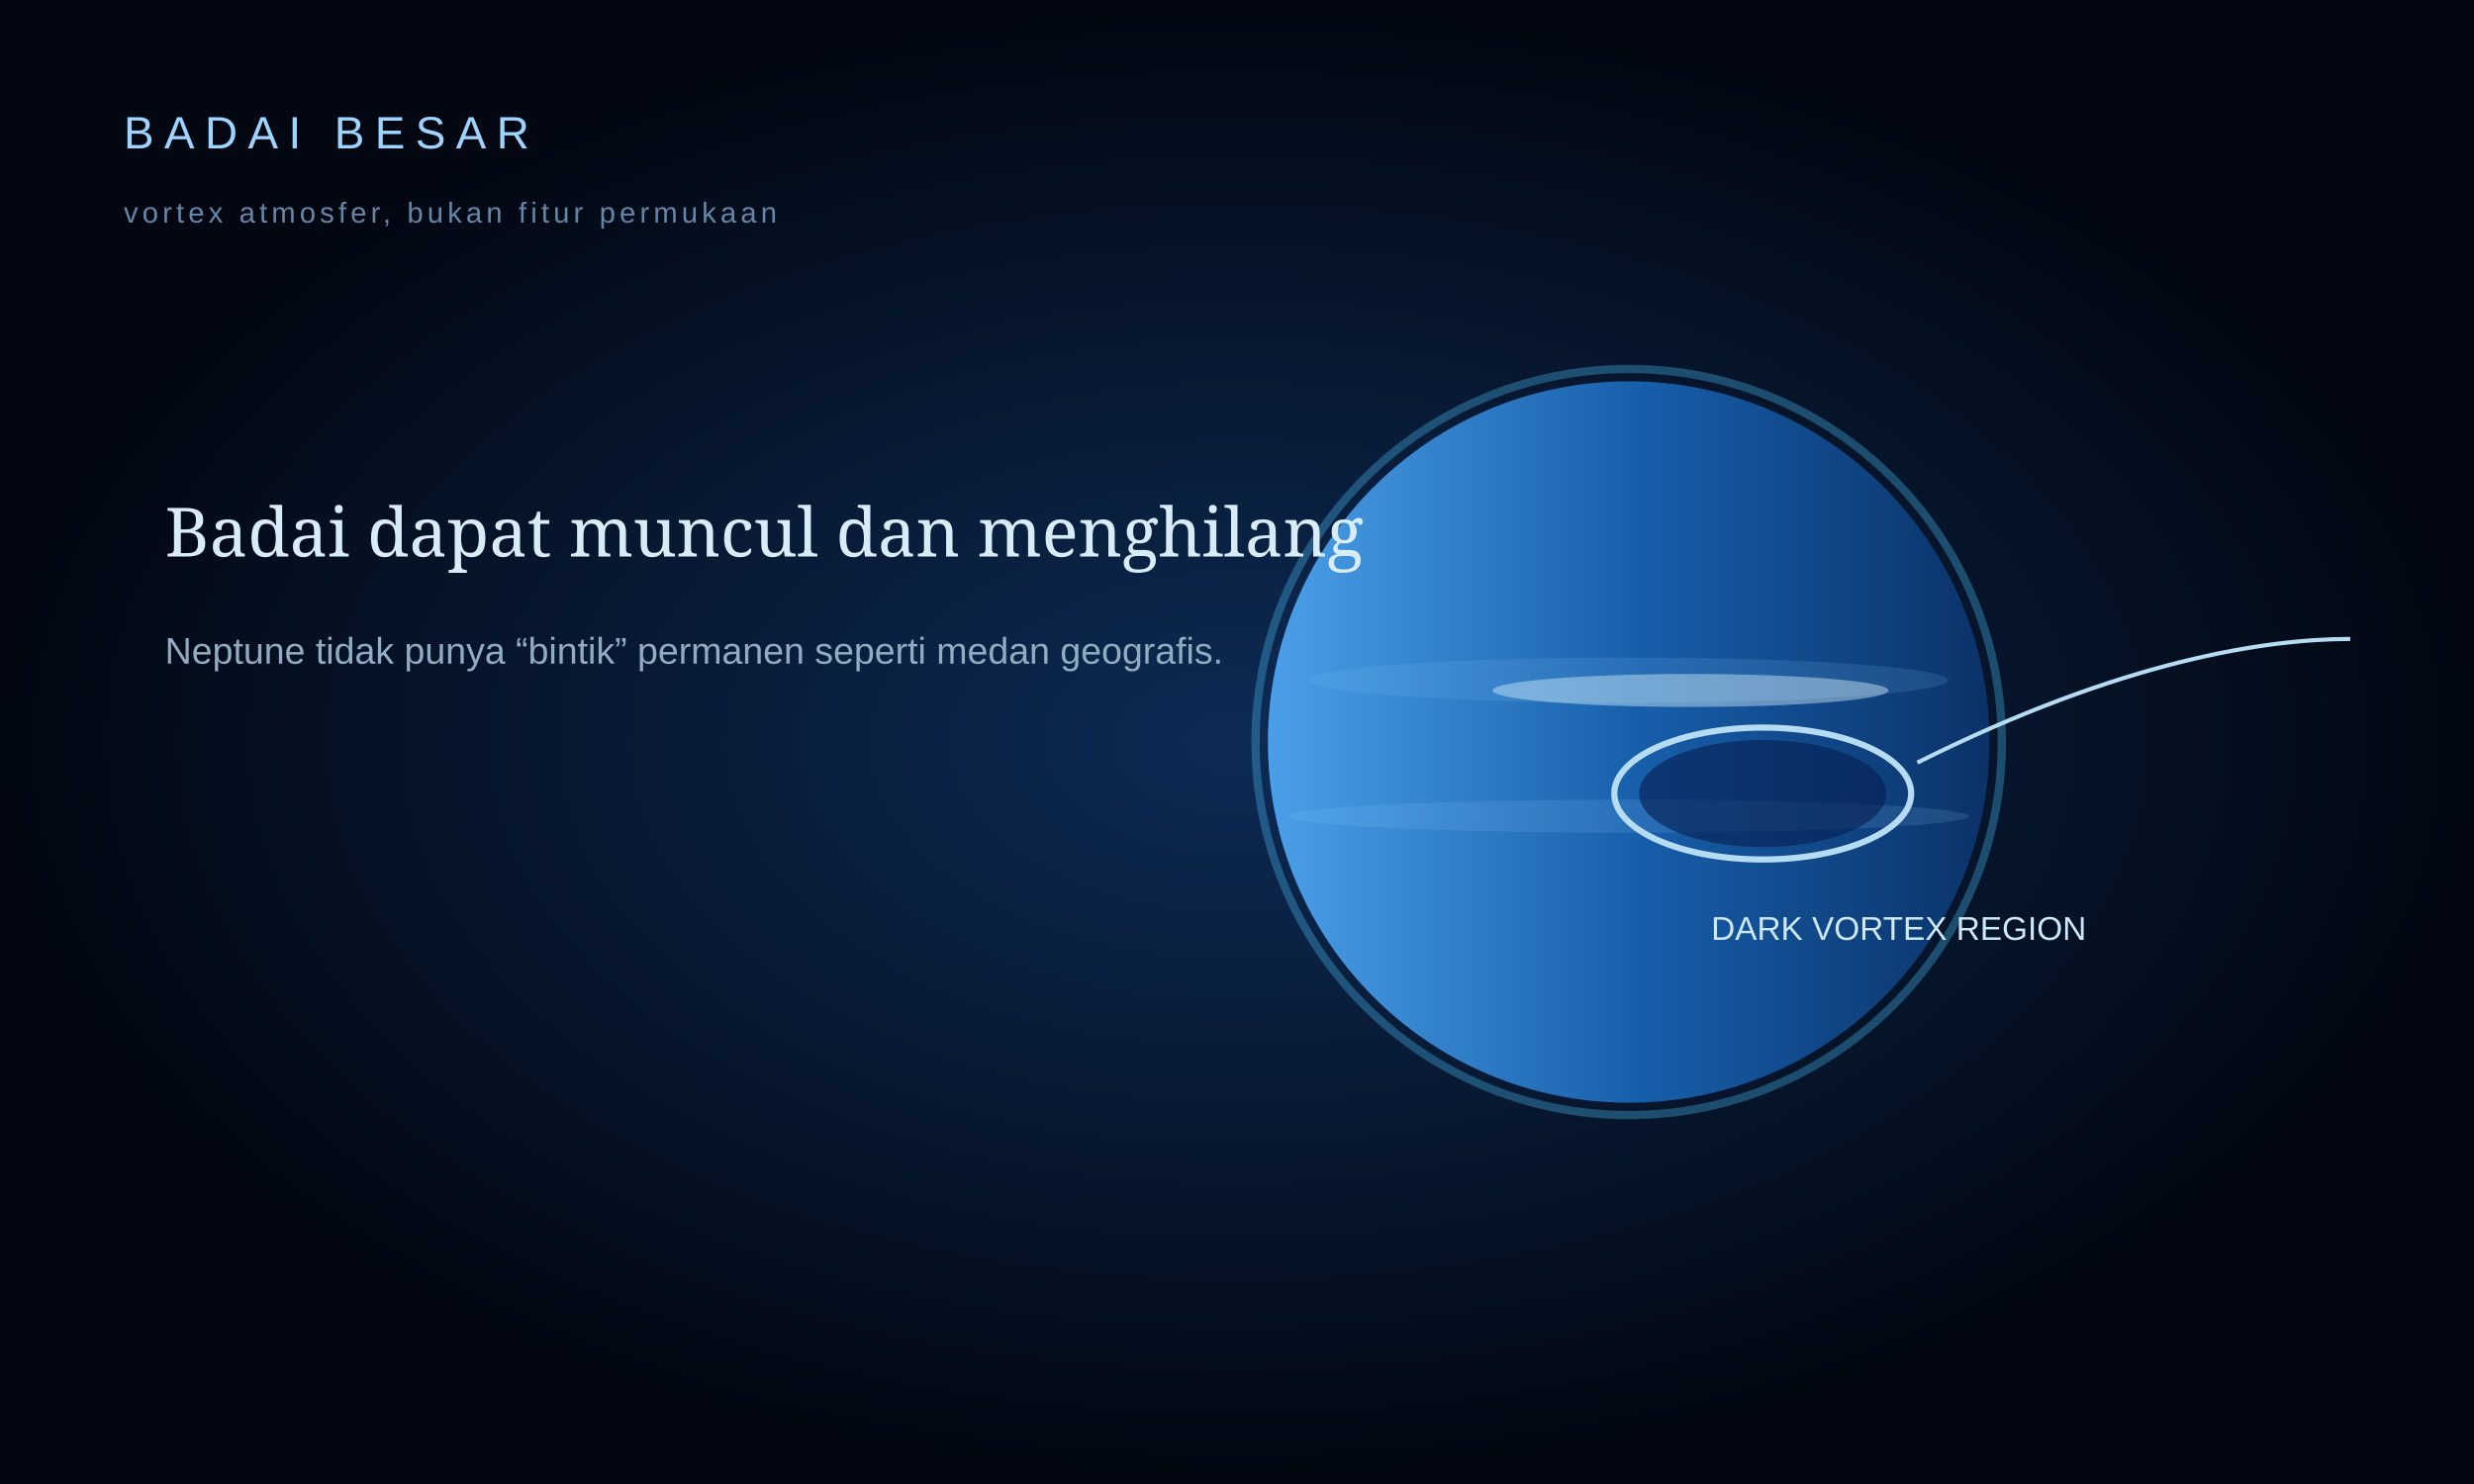
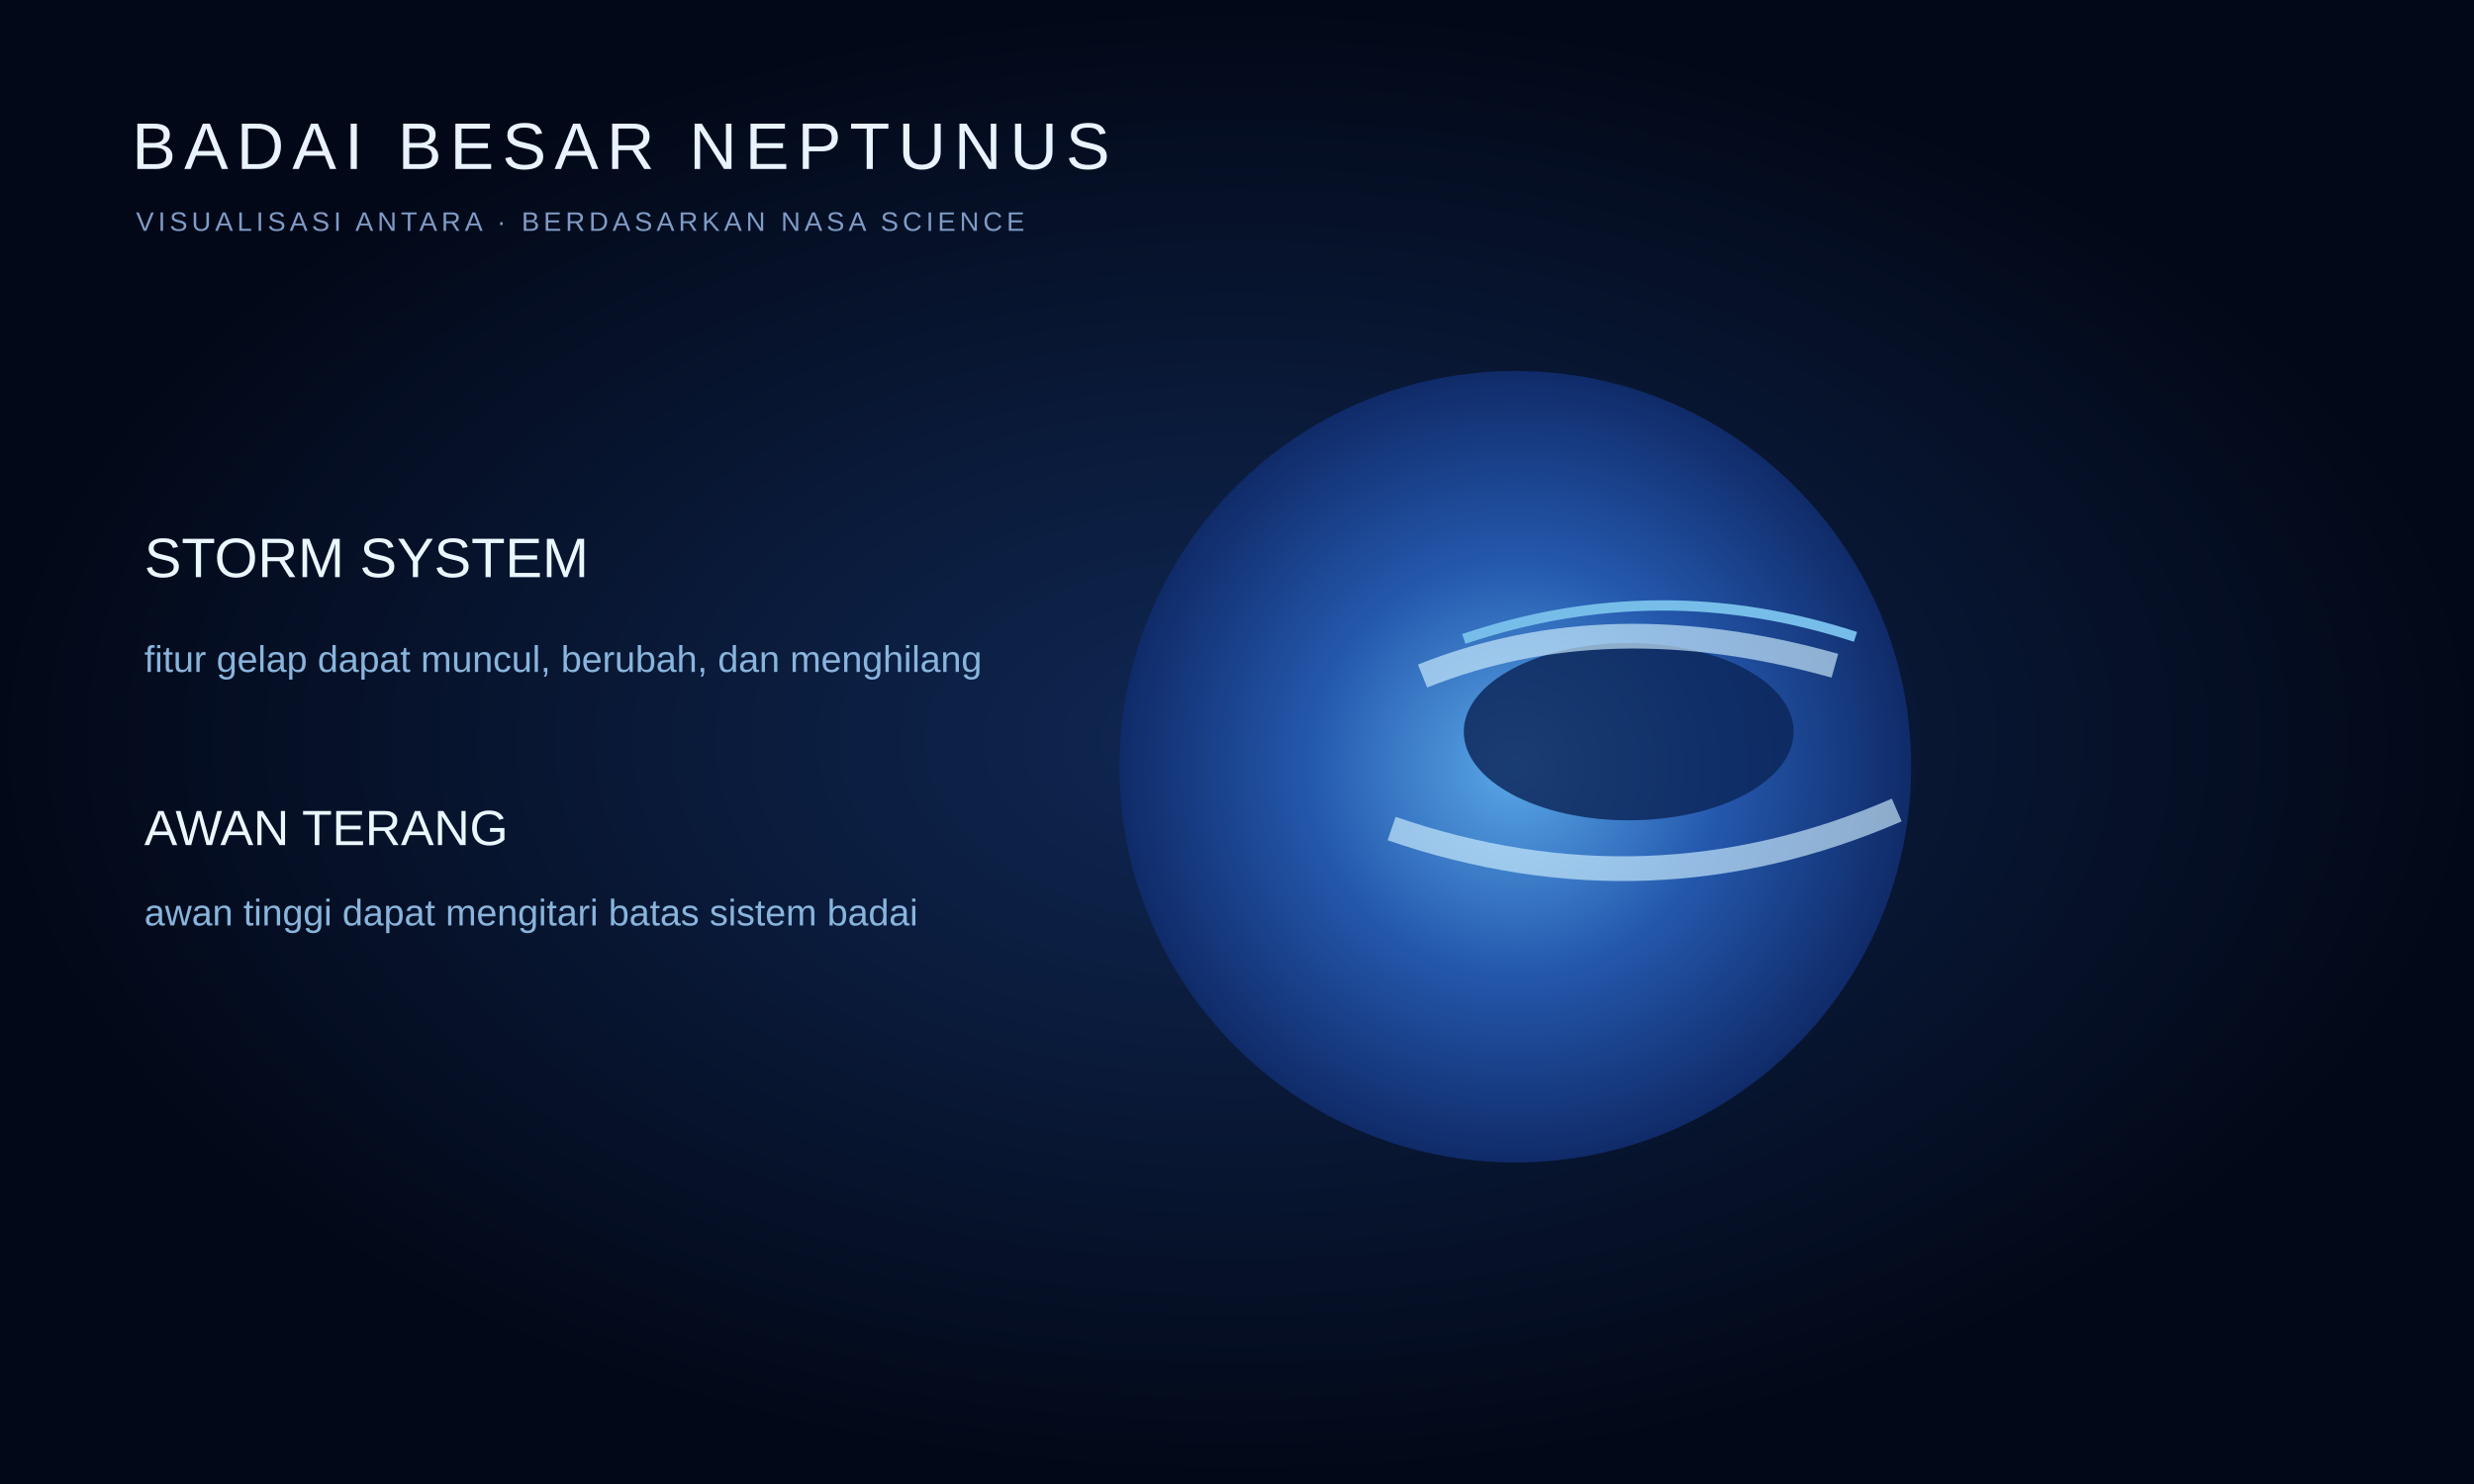
- <svg xmlns="http://www.w3.org/2000/svg" viewBox="0 0 1200 720" role="img" aria-label="Badai Besar">
+ <svg xmlns="http://www.w3.org/2000/svg" viewBox="0 0 1200 720">
  <defs>
    <radialGradient id="bg">
-       <stop offset="0" stop-color="#0d2b55" />
-       <stop offset="1" stop-color="#020711" />
+       <stop stop-color="#102854" />
+       <stop offset="1" stop-color="#020817" />
    </radialGradient>
-     <linearGradient id="blue">
-       <stop stop-color="#4b9fe8" />
-       <stop offset=".52" stop-color="#175eaa" />
-       <stop offset="1" stop-color="#0b3268" />
-     </linearGradient>
-     <filter id="glow">
-       <feGaussianBlur stdDeviation="10" />
+     <radialGradient id="n">
+       <stop stop-color="#5aa8e8" />
+       <stop offset=".52" stop-color="#2458ad" />
+       <stop offset="1" stop-color="#102b69" />
+     </radialGradient>
+     <filter id="g">
+       <feGaussianBlur stdDeviation="7" />
    </filter>
  </defs>
  <rect width="1200" height="720" fill="url(#bg)" />
-   <text x="60" y="72" fill="#9ed4ff" font-size="22" font-family="Arial" letter-spacing="5">BADAI BESAR</text>
-   <text x="60" y="108" fill="#6686a7" font-size="14" font-family="Arial" letter-spacing="2">vortex atmosfer, bukan fitur permukaan</text>
-   <circle cx="790" cy="360" r="175" fill="url(#blue)" />
-   <ellipse cx="790" cy="330" rx="155" ry="11" fill="#7bc1f0" opacity=".16" />
-   <ellipse cx="790" cy="396" rx="165" ry="8" fill="#8fd6ff" opacity=".14" />
-   <ellipse cx="855" cy="385" rx="60" ry="26" fill="#051f52" opacity=".62" />
-   <ellipse cx="820" cy="335" rx="96" ry="8" fill="#dff8ff" opacity=".42" />
-   <circle cx="790" cy="360" r="181" fill="none" stroke="#4fc5ff" stroke-opacity=".32" stroke-width="4" />
-   <ellipse cx="855" cy="385" rx="72" ry="32" fill="none" stroke="#b5dcf3" stroke-width="3" />
-   <path d="M930 370C1030 320 1100 310 1140 310" fill="none" stroke="#b5dcf3" stroke-width="2" />
-   <text x="830" y="456" fill="#cde8f7" font-size="16" font-family="Arial">DARK VORTEX REGION</text>
-   <text x="80" y="270" fill="#d8ecf8" font-size="33" font-family="Georgia">Badai dapat muncul dan menghilang</text>
-   <text x="80" y="322" fill="#91acc0" font-size="18" font-family="Arial">Neptune tidak punya “bintik” permanen seperti medan geografis.</text>
+   <text x="64" y="82" fill="#e8f3ff" font-family="Arial" font-size="32" letter-spacing="4">BADAI BESAR NEPTUNUS</text>
+   <text x="66" y="112" fill="#7f9cc6" font-family="Arial" font-size="13" letter-spacing="2">VISUALISASI ANTARA · BERDASARKAN NASA SCIENCE</text>
+   <circle cx="735" cy="372" r="192" fill="url(#n)" />
+   <ellipse cx="790" cy="355" rx="80" ry="43" fill="#0b2558" opacity=".82" />
+   <path d="M690 328 Q780 292 890 323M675 402 Q800 445 920 393" stroke="#d0efff" stroke-width="12" fill="none" opacity=".65" />
+   <path d="M710 310 Q805 278 900 309" stroke="#76bee9" stroke-width="5" fill="none" />
+   <text x="70" y="280" fill="#eaf7ff" font-family="Arial" font-size="27">STORM SYSTEM</text>
+   <text x="70" y="326" fill="#89b5dc" font-family="Arial" font-size="18">fitur gelap dapat muncul, berubah, dan menghilang</text>
+   <text x="70" y="410" fill="#eaf7ff" font-family="Arial" font-size="24">AWAN TERANG</text>
+   <text x="70" y="449" fill="#89b5dc" font-family="Arial" font-size="18">awan tinggi dapat mengitari batas sistem badai</text>
</svg>
